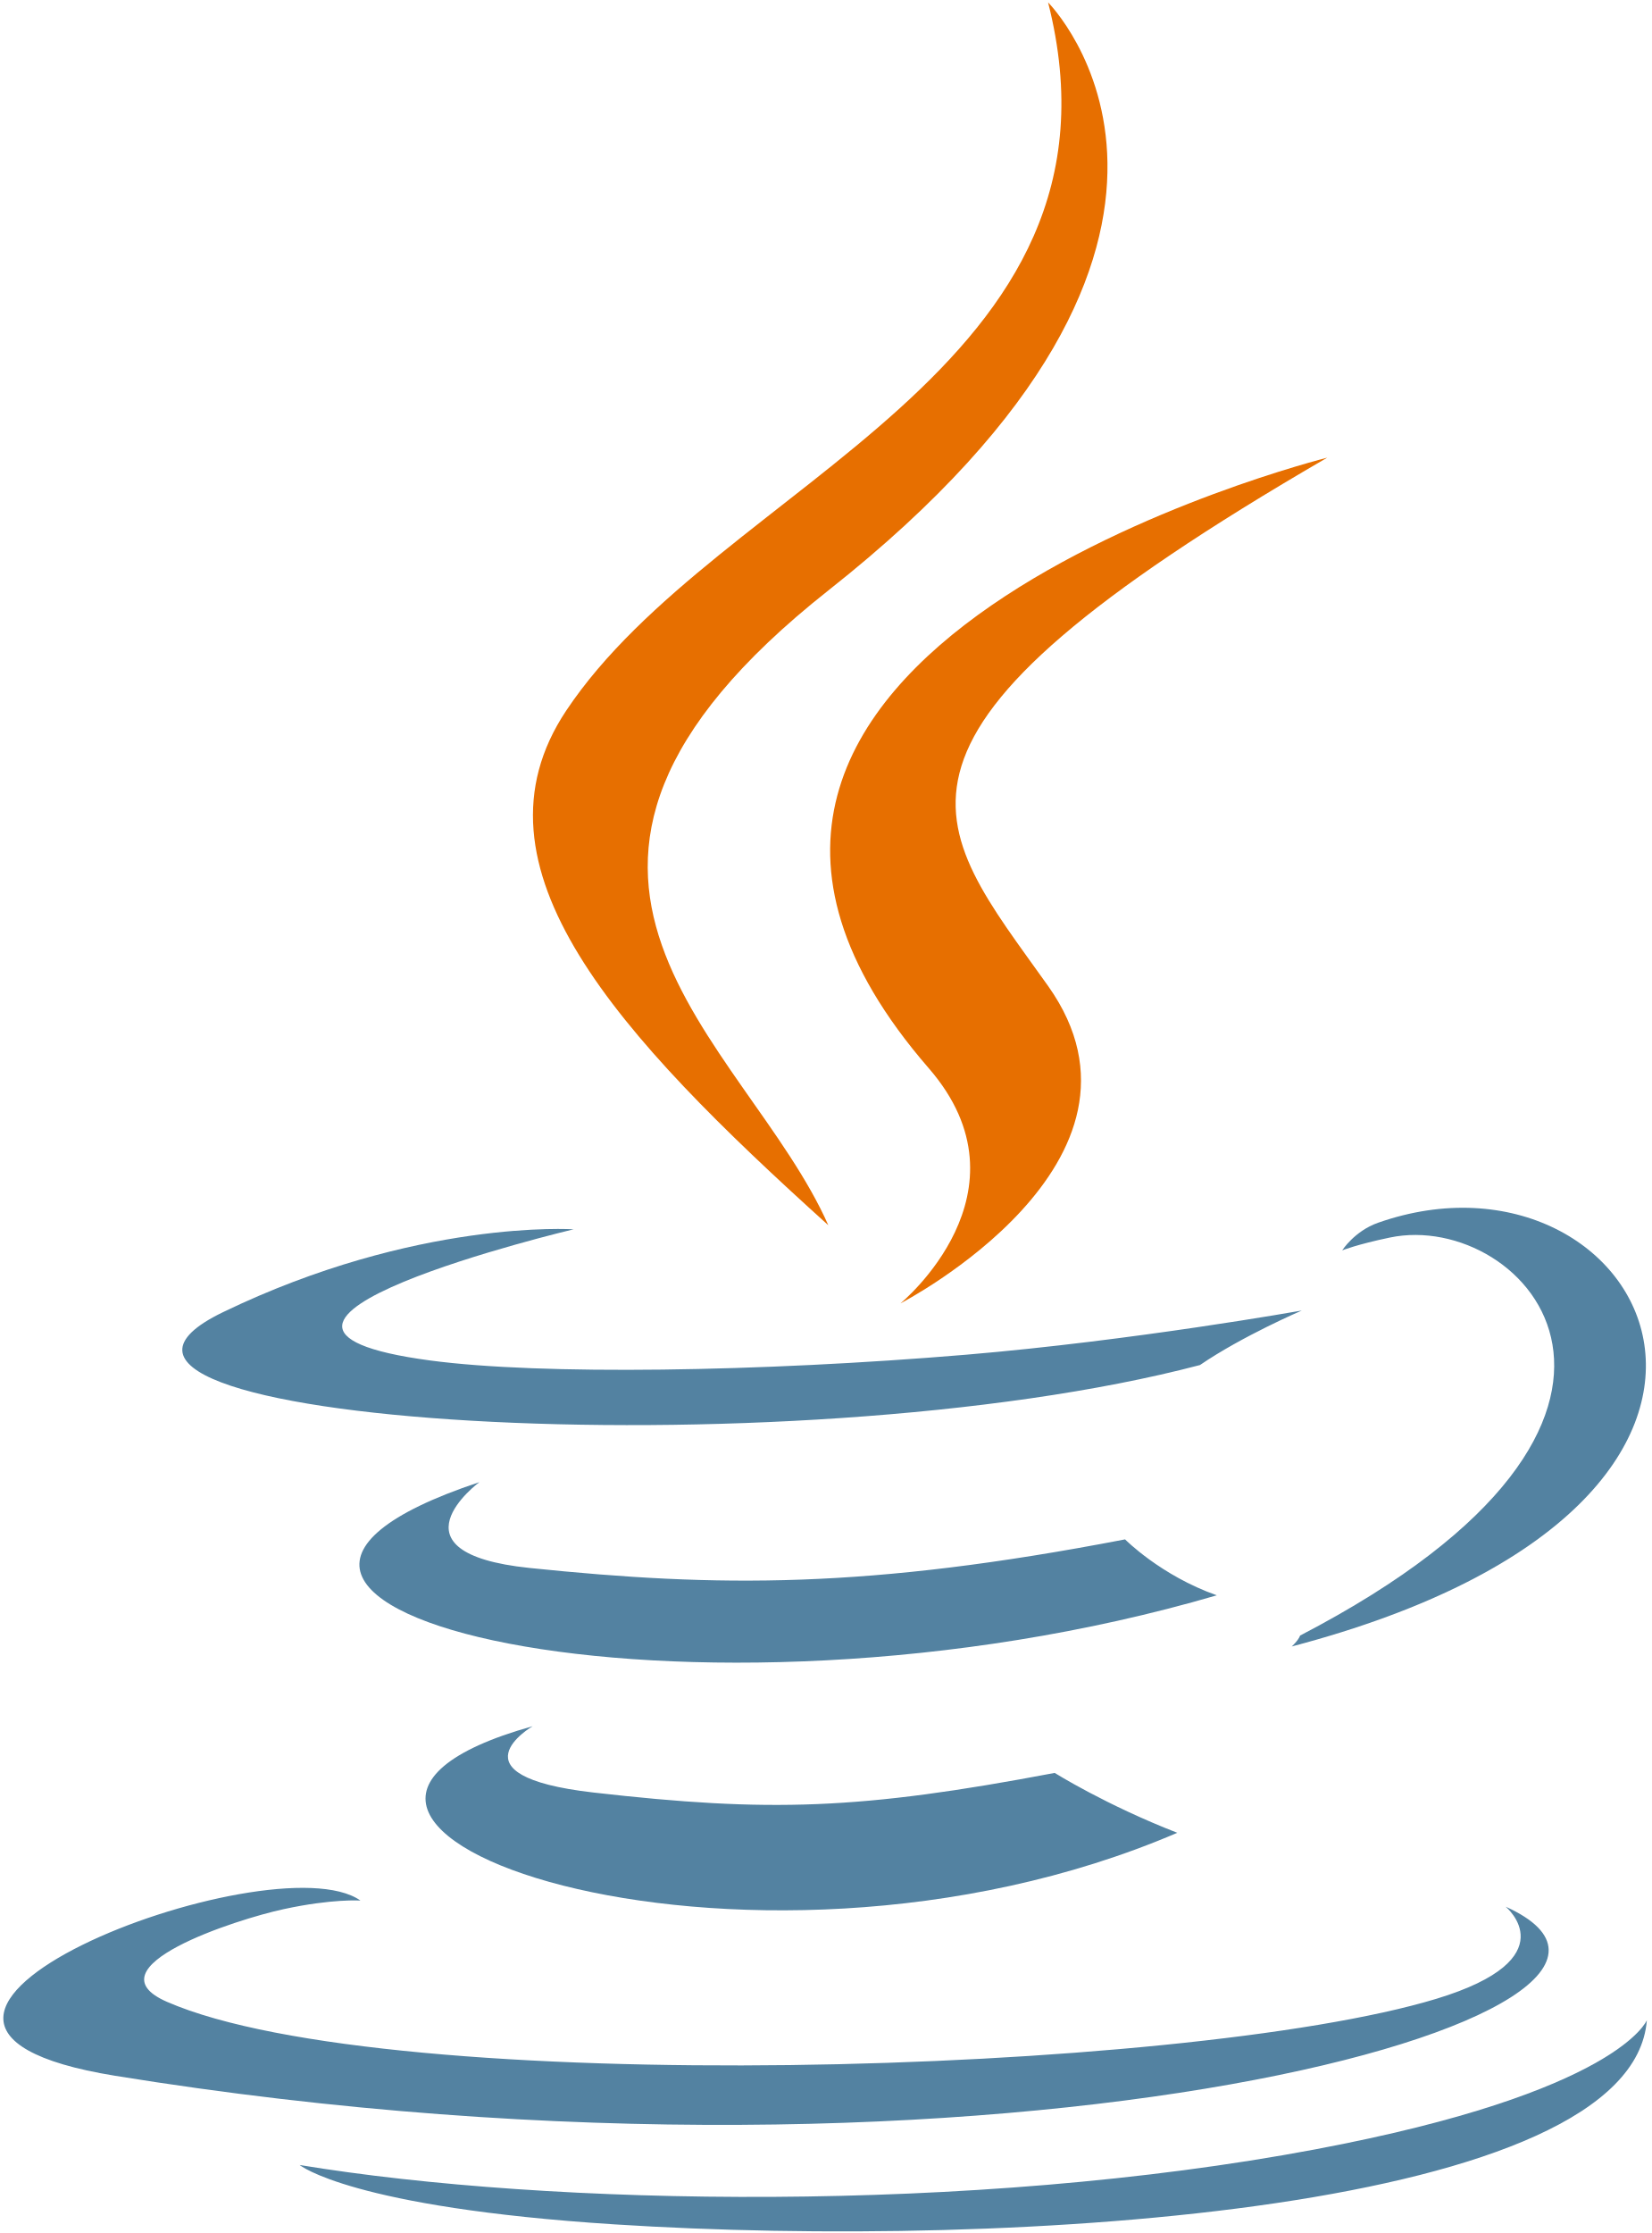
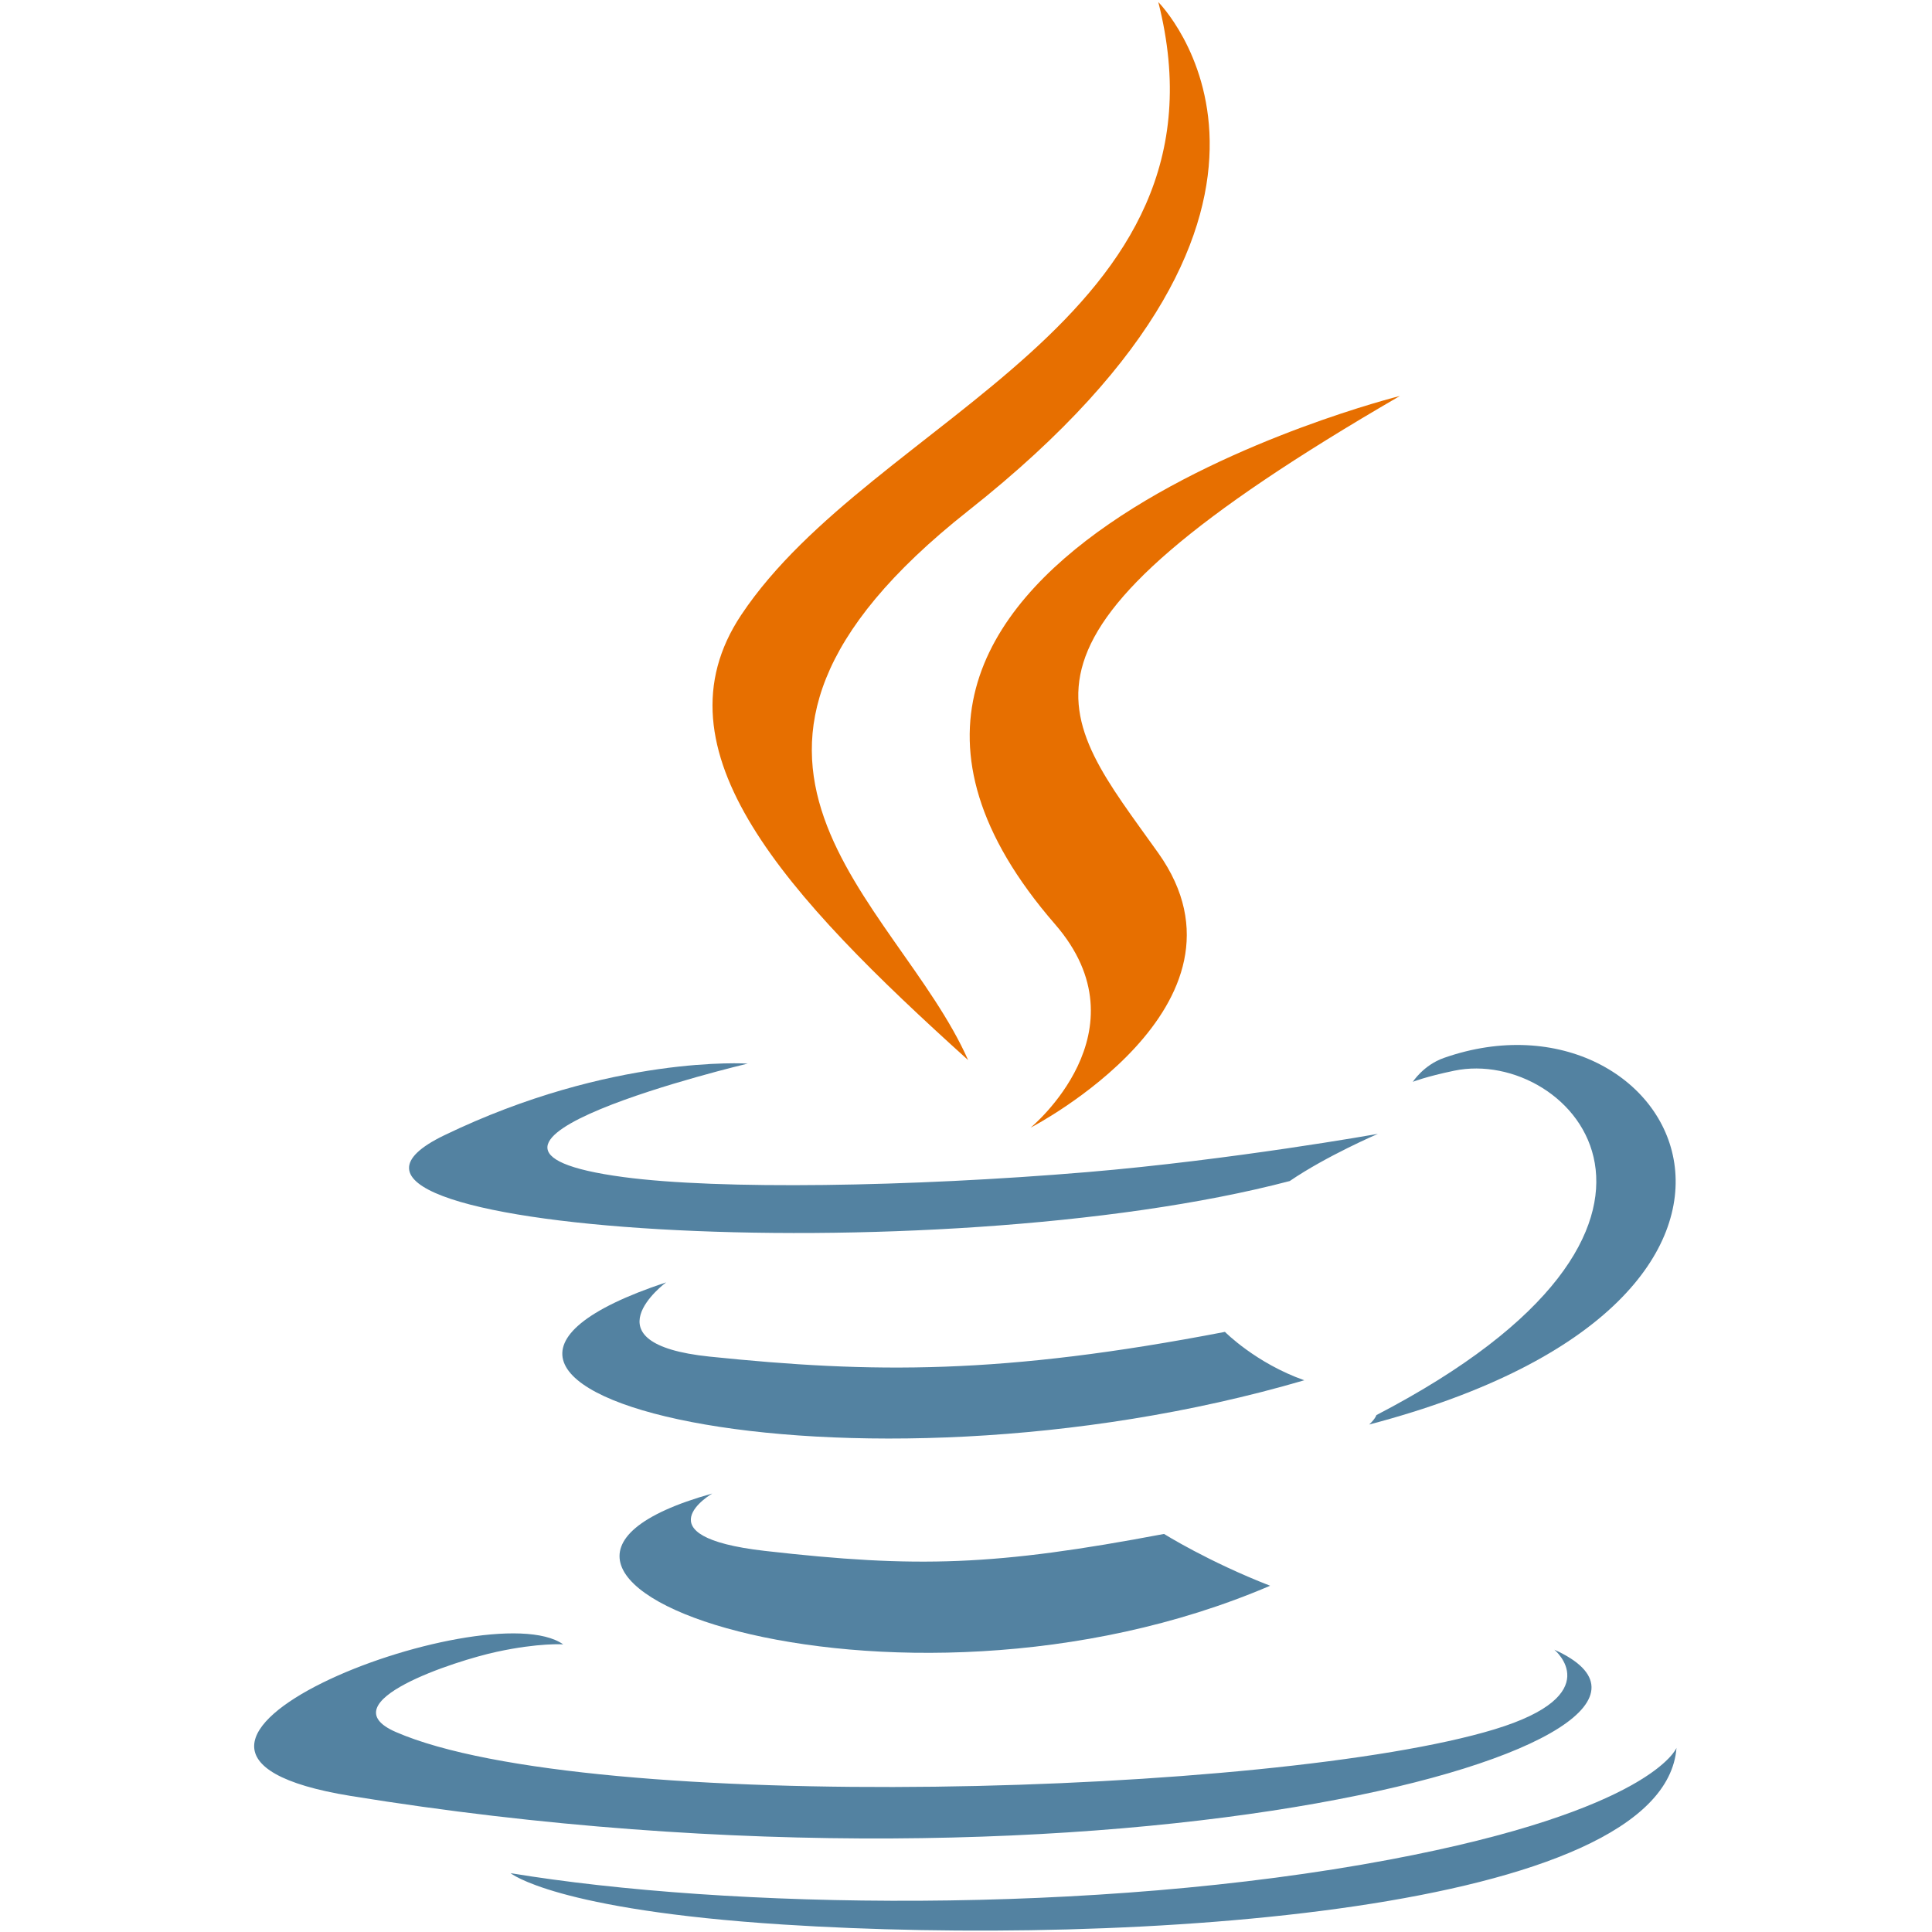
- <svg xmlns="http://www.w3.org/2000/svg" width="256px" height="346px" viewBox="0 0 256 346" version="1.1" preserveAspectRatio="xMidYMid">
+ <svg xmlns="http://www.w3.org/2000/svg" width="64px" height="64px" viewBox="0 0 256 346" version="1.1" preserveAspectRatio="xMidYMid">
  <g>
    <path d="M82.554,267.473 C82.554,267.473 69.356,275.148 91.947,277.745 C119.316,280.867 133.303,280.42 163.464,274.711 C163.464,274.711 171.393,279.683 182.467,283.99 C114.856,312.967 29.448,282.311 82.554,267.473" fill="#5382A1" />
    <path d="M74.292,229.659 C74.292,229.659 59.489,240.617 82.097,242.955 C111.333,245.971 134.421,246.218 174.373,238.525 C174.373,238.525 179.899,244.127 188.588,247.191 C106.841,271.095 15.79,249.076 74.292,229.659" fill="#5382A1" />
    <path d="M143.942,165.515 C160.601,184.695 139.565,201.955 139.565,201.955 C139.565,201.955 181.866,180.118 162.439,152.772 C144.295,127.271 130.38,114.6 205.707,70.914 C205.707,70.914 87.469,100.444 143.942,165.515" fill="#E76F00" />
    <path d="M233.364,295.442 C233.364,295.442 243.131,303.489 222.607,309.715 C183.581,321.538 60.175,325.108 25.893,310.186 C13.57,304.825 36.68,297.385 43.949,295.824 C51.53,294.18 55.863,294.487 55.863,294.487 C42.158,284.832 -32.72,313.444 17.829,321.637 C155.682,343.993 269.121,311.571 233.364,295.442" fill="#5382A1" />
    <path d="M88.901,190.48 C88.901,190.48 26.129,205.389 66.672,210.803 C83.79,213.095 117.915,212.577 149.702,209.913 C175.68,207.722 201.765,203.063 201.765,203.063 C201.765,203.063 192.605,206.986 185.978,211.511 C122.234,228.276 -0.908,220.477 34.543,203.328 C64.524,188.836 88.901,190.48 88.901,190.48" fill="#5382A1" />
    <path d="M201.506,253.422 C266.305,219.75 236.345,187.392 215.433,191.751 C210.307,192.818 208.022,193.743 208.022,193.743 C208.022,193.743 209.925,190.762 213.559,189.472 C254.929,174.927 286.746,232.369 200.204,255.119 C200.204,255.12 201.207,254.224 201.506,253.422" fill="#5382A1" />
    <path d="M162.439,0.371 C162.439,0.371 198.326,36.27 128.402,91.472 C72.331,135.754 115.616,161.002 128.379,189.849 C95.649,160.318 71.63,134.323 87.744,110.128 C111.395,74.613 176.918,57.394 162.439,0.371" fill="#E76F00" />
    <path d="M95.268,344.665 C157.467,348.647 252.98,342.456 255.242,313.026 C255.242,313.026 250.894,324.183 203.838,333.043 C150.75,343.033 85.274,341.867 46.439,335.464 C46.44,335.463 54.389,342.044 95.268,344.665" fill="#5382A1" />
  </g>
</svg>
